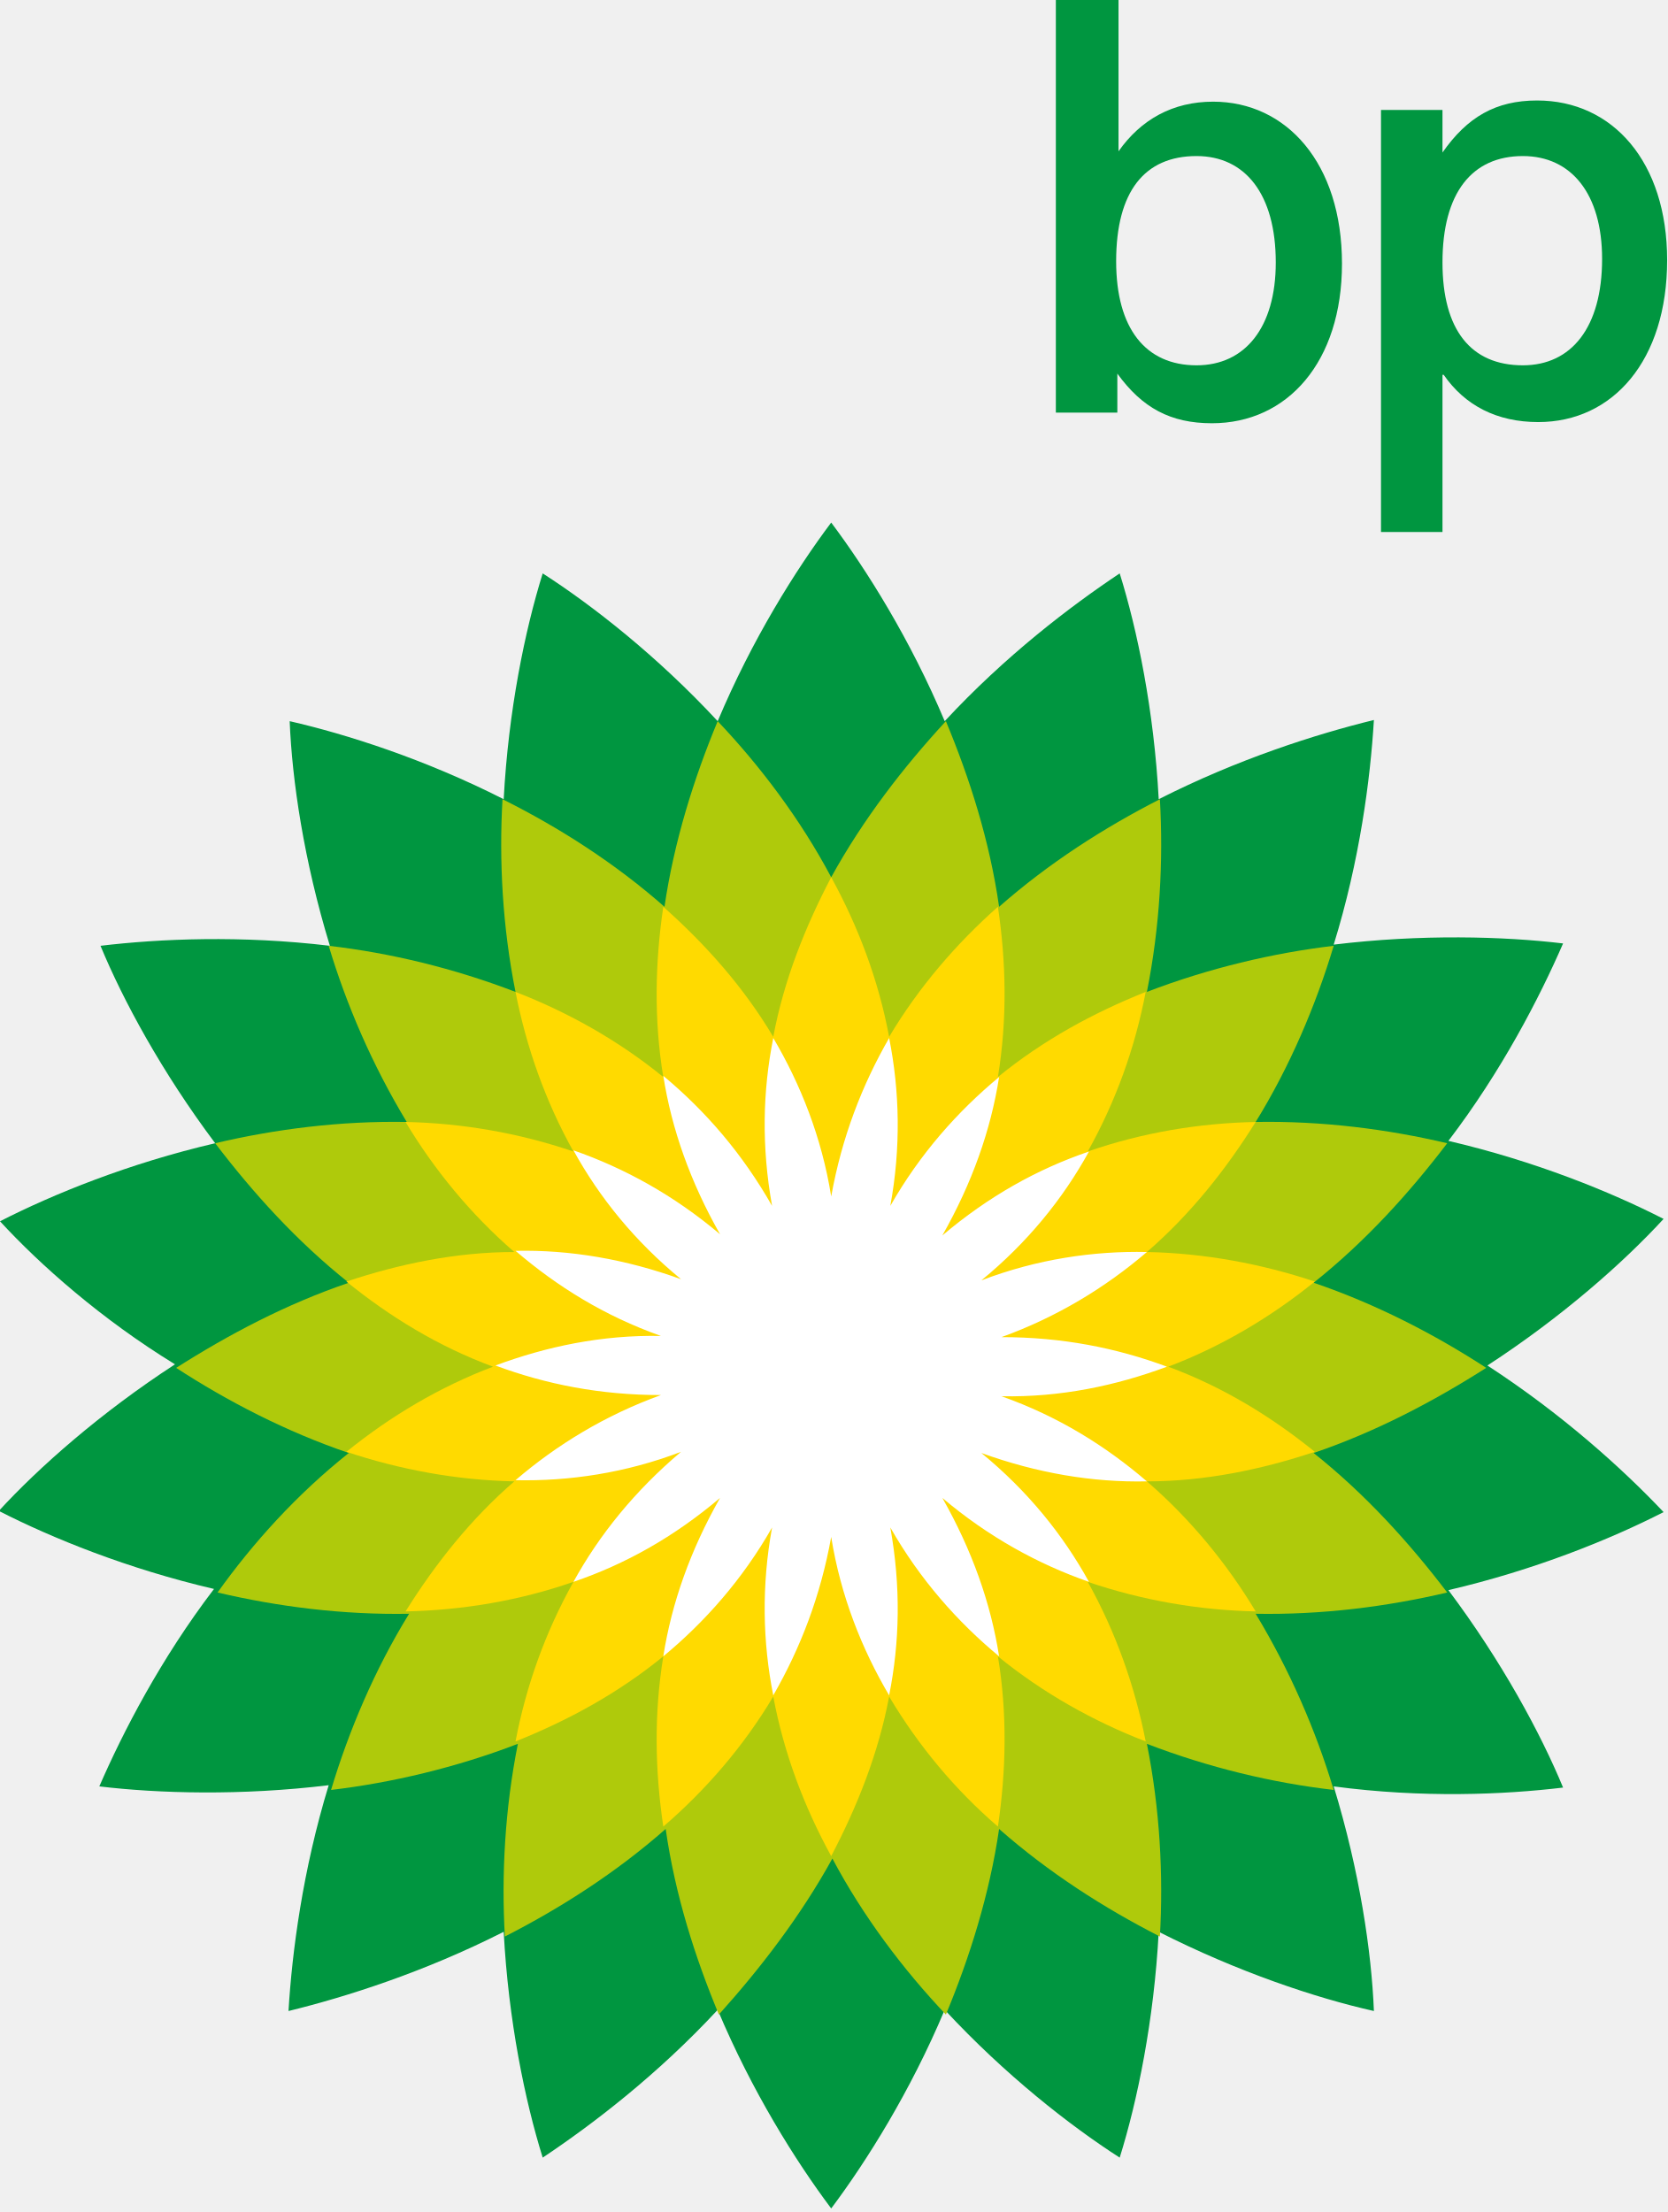
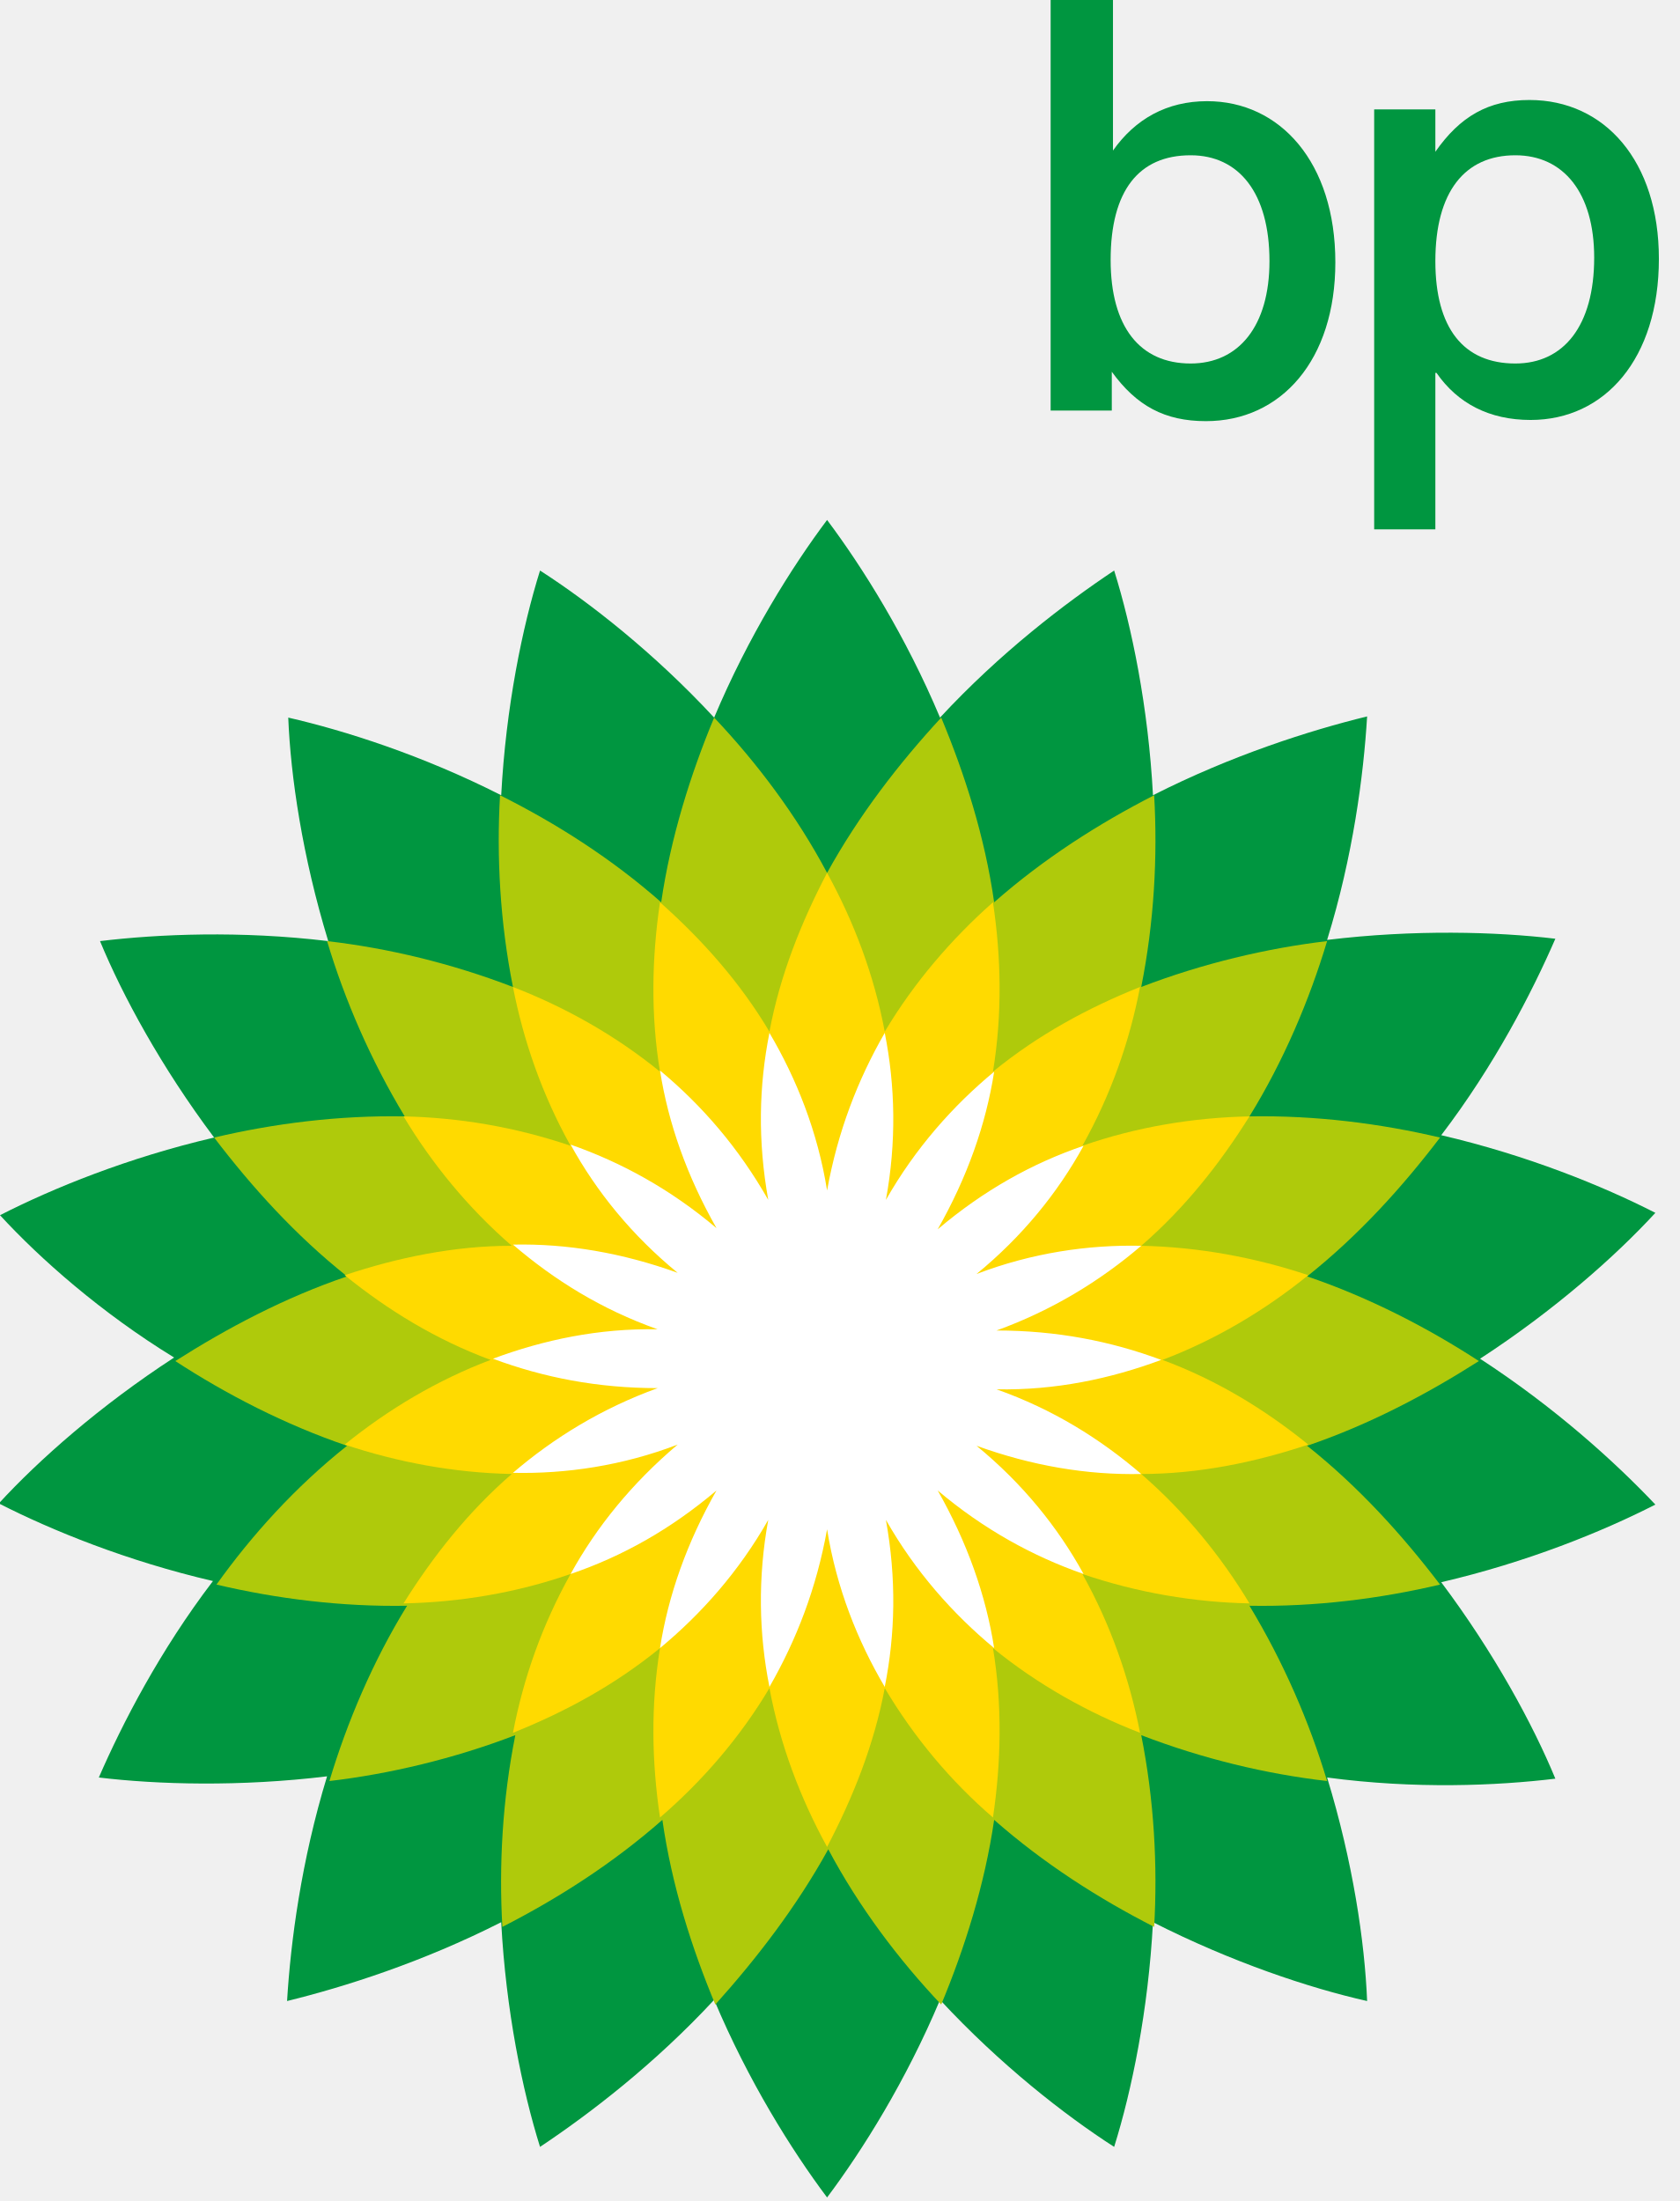
- <svg xmlns="http://www.w3.org/2000/svg" version="1.1" id="Layer_1" x="0px" y="0px" viewBox="0 0 141 187.1" style="enable-background:new 0 0 141 187.1;" xml:space="preserve">
-   <style type="text/css">
- 	.st0{fill-rule:evenodd;clip-rule:evenodd;fill:#009640;}
- 	.st1{fill-rule:evenodd;clip-rule:evenodd;fill:#AFCA0B;}
- 	.st2{fill-rule:evenodd;clip-rule:evenodd;fill:#FFDA00;}
- 	.st3{fill-rule:evenodd;clip-rule:evenodd;fill:#FFFFFF;}
- </style>
-   <g>
-     <path class="st0" d="M70.3,115.7L70.3,115.7L70.3,115.7C70.3,115.7,70.3,115.7,70.3,115.7L70.3,115.7L70.3,115.7L70.3,115.7   L70.3,115.7L70.3,115.7C70.3,115.7,70.3,115.7,70.3,115.7C70.3,115.7,70.3,115.7,70.3,115.7L70.3,115.7   C70.3,115.7,70.3,115.7,70.3,115.7L70.3,115.7L70.3,115.7L70.3,115.7L70.3,115.7L70.3,115.7L70.3,115.7L70.3,115.7L70.3,115.7   L70.3,115.7L70.3,115.7C70.3,115.7,70.3,115.7,70.3,115.7C70.3,115.7,70.3,115.7,70.3,115.7L70.3,115.7   C70.3,115.7,70.3,115.7,70.3,115.7C70.3,115.7,70.3,115.7,70.3,115.7L70.3,115.7L70.3,115.7L70.3,115.7L70.3,115.7L70.3,115.7   L70.3,115.7L70.3,115.7L70.3,115.7L70.3,115.7L70.3,115.7C70.3,115.7,70.3,115.7,70.3,115.7C70.3,115.7,70.3,115.7,70.3,115.7   L70.3,115.7C70.3,115.7,70.3,115.7,70.3,115.7C70.3,115.7,70.3,115.7,70.3,115.7L70.3,115.7L70.3,115.7L70.3,115.7L70.3,115.7   L70.3,115.7L70.3,115.7L70.3,115.7C70.3,115.7,70.3,115.7,70.3,115.7C70.3,115.7,70.3,115.7,70.3,115.7L70.3,115.7L70.3,115.7z    M42.6,67.6c0.4-7.5,1.8-14.3,3.3-19.1c4.2,2.7,9.7,7,14.8,12.5c2.9-6.9,6.6-12.8,9.6-16.8c3,4,6.7,9.9,9.6,16.8   c5.1-5.5,10.6-9.7,14.8-12.5c1.5,4.8,2.9,11.6,3.3,19.1c6.7-3.4,13.3-5.5,18.2-6.7c-0.3,5-1.2,11.9-3.4,19   c7.4-0.9,14.4-0.7,19.4-0.1c-2,4.6-5.2,10.8-9.7,16.7c7.3,1.7,13.7,4.3,18.2,6.6c-3.4,3.7-8.6,8.3-14.9,12.4   c6.3,4.1,11.4,8.7,14.9,12.4c-4.5,2.3-10.9,4.9-18.2,6.6c4.5,6,7.8,12.1,9.7,16.7c-5,0.6-11.9,0.9-19.4-0.1c2.2,7.2,3.2,14,3.4,19   c-4.9-1.1-11.5-3.3-18.2-6.7c-0.4,7.5-1.8,14.3-3.3,19.1c-4.2-2.7-9.7-7-14.8-12.5c-2.9,6.9-6.6,12.8-9.6,16.8   c-3-4-6.7-9.9-9.6-16.8c-5.1,5.5-10.6,9.7-14.8,12.5c-1.5-4.8-2.9-11.6-3.3-19.1c-6.7,3.4-13.3,5.5-18.2,6.7   c0.3-5,1.2-11.9,3.4-19.1c-7.4,0.9-14.4,0.7-19.4,0.1c2-4.6,5.2-10.8,9.7-16.7c-7.3-1.7-13.7-4.3-18.2-6.6   c3.4-3.7,8.6-8.3,14.9-12.4C8.6,111.6,3.4,107,0,103.3c4.5-2.3,10.9-4.9,18.2-6.6c-4.5-6-7.8-12.1-9.7-16.7c5-0.6,11.9-0.9,19.4,0   c-2.2-7.2-3.2-14-3.4-19C29.3,62.1,35.9,64.2,42.6,67.6L42.6,67.6z M70.3,115.7C70.3,115.7,70.3,115.7,70.3,115.7L70.3,115.7   L70.3,115.7z" />
-     <path class="st1" d="M70.3,115.7C70.3,115.7,70.3,115.7,70.3,115.7L70.3,115.7C70.3,115.7,70.3,115.7,70.3,115.7   C70.3,115.7,70.3,115.7,70.3,115.7C70.3,115.7,70.3,115.7,70.3,115.7C70.3,115.7,70.3,115.7,70.3,115.7   C70.3,115.7,70.3,115.7,70.3,115.7L70.3,115.7C70.3,115.7,70.3,115.7,70.3,115.7L70.3,115.7C70.3,115.7,70.3,115.7,70.3,115.7   C70.3,115.7,70.3,115.7,70.3,115.7C70.3,115.7,70.3,115.7,70.3,115.7C70.3,115.7,70.3,115.7,70.3,115.7   C70.3,115.7,70.3,115.7,70.3,115.7L70.3,115.7C70.3,115.7,70.3,115.7,70.3,115.7C70.3,115.7,70.3,115.7,70.3,115.7   C70.3,115.7,70.3,115.7,70.3,115.7L70.3,115.7C70.3,115.7,70.3,115.7,70.3,115.7C70.3,115.7,70.3,115.7,70.3,115.7   C70.3,115.7,70.3,115.7,70.3,115.7C70.3,115.7,70.3,115.7,70.3,115.7C70.3,115.7,70.3,115.7,70.3,115.7L70.3,115.7   C70.3,115.7,70.3,115.7,70.3,115.7L70.3,115.7C70.3,115.7,70.3,115.7,70.3,115.7C70.3,115.7,70.3,115.7,70.3,115.7   C70.3,115.7,70.3,115.7,70.3,115.7C70.3,115.7,70.3,115.7,70.3,115.7C70.3,115.7,70.3,115.7,70.3,115.7L70.3,115.7   C70.3,115.7,70.3,115.7,70.3,115.7C70.3,115.7,70.3,115.7,70.3,115.7L70.3,115.7z M29.5,122.9c-5.3-1.8-10.3-4.4-14.6-7.2   c4.4-2.8,9.3-5.4,14.6-7.2c-4.4-3.5-8.1-7.6-11.3-11.8c5.1-1.2,10.6-1.9,16.2-1.8c-2.9-4.8-5.1-9.9-6.6-14.9   c5.2,0.6,10.6,1.9,15.8,3.9c-1.1-5.5-1.4-11.1-1.1-16.3C47.3,70,52,73,56.2,76.7c0.8-5.5,2.5-10.9,4.5-15.7c3.6,3.8,7,8.3,9.6,13.2   C73,69.3,76.4,64.9,80,61c2,4.8,3.7,10.1,4.5,15.7c4.2-3.7,8.9-6.7,13.6-9.1c0.3,5.2,0,10.8-1.1,16.3c5.2-2,10.7-3.3,15.8-3.9   c-1.5,5-3.7,10.2-6.6,14.9c5.6-0.1,11.1,0.6,16.2,1.8c-3.2,4.2-6.9,8.3-11.3,11.8c5.3,1.8,10.3,4.4,14.6,7.2   c-4.4,2.8-9.3,5.4-14.6,7.2c4.4,3.5,8.1,7.6,11.3,11.8c-5.1,1.2-10.6,1.9-16.2,1.8c2.9,4.8,5.1,9.9,6.6,14.9   c-5.2-0.6-10.6-1.9-15.8-3.9c1.1,5.5,1.4,11.1,1.1,16.3c-4.7-2.4-9.4-5.4-13.6-9.1c-0.8,5.5-2.5,10.9-4.5,15.7   c-3.6-3.8-7-8.3-9.6-13.2c-2.7,4.9-6.1,9.3-9.6,13.2c-2-4.8-3.7-10.1-4.5-15.7c-4.2,3.7-8.9,6.7-13.6,9.1c-0.3-5.2,0-10.8,1.1-16.3   c-5.2,2-10.7,3.3-15.8,3.9c1.5-5,3.7-10.2,6.6-14.9c-5.6,0.1-11.1-0.6-16.2-1.8C21.4,130.5,25.1,126.4,29.5,122.9L29.5,122.9z" />
-     <path class="st2" d="M70.3,115.7C70.3,115.7,70.3,115.7,70.3,115.7C70.3,115.7,70.3,115.7,70.3,115.7L70.3,115.7L70.3,115.7z    M70.3,115.7C70.3,115.7,70.3,115.7,70.3,115.7C70.3,115.7,70.3,115.7,70.3,115.7C70.3,115.7,70.3,115.7,70.3,115.7   C70.3,115.7,70.3,115.7,70.3,115.7C70.3,115.7,70.3,115.7,70.3,115.7C70.3,115.7,70.3,115.7,70.3,115.7   C70.3,115.7,70.3,115.7,70.3,115.7C70.3,115.7,70.3,115.7,70.3,115.7C70.3,115.7,70.3,115.7,70.3,115.7   C70.3,115.7,70.3,115.7,70.3,115.7L70.3,115.7L70.3,115.7z M70.3,115.7C70.3,115.7,70.3,115.7,70.3,115.7   C70.3,115.7,70.3,115.7,70.3,115.7C70.3,115.7,70.3,115.7,70.3,115.7C70.3,115.7,70.3,115.7,70.3,115.7   C70.3,115.7,70.3,115.7,70.3,115.7C70.3,115.7,70.3,115.7,70.3,115.7C70.3,115.7,70.3,115.7,70.3,115.7   C70.3,115.7,70.3,115.7,70.3,115.7C70.3,115.7,70.3,115.7,70.3,115.7C70.3,115.7,70.3,115.7,70.3,115.7   C70.3,115.7,70.3,115.7,70.3,115.7C70.3,115.7,70.3,115.7,70.3,115.7C70.3,115.7,70.3,115.7,70.3,115.7   C70.3,115.7,70.3,115.7,70.3,115.7C70.3,115.7,70.3,115.7,70.3,115.7C70.3,115.7,70.3,115.7,70.3,115.7   C70.3,115.7,70.3,115.7,70.3,115.7C70.3,115.7,70.3,115.7,70.3,115.7L70.3,115.7L70.3,115.7z M70.3,115.7L70.3,115.7   C70.3,115.7,70.3,115.7,70.3,115.7L70.3,115.7z M65.4,87.7c0.9-4.8,2.7-9.3,4.9-13.5c2.3,4.2,4,8.7,4.9,13.5   c2.5-4.2,5.7-7.9,9.2-11c0.7,4.7,0.8,9.5,0,14.4c3.8-3.1,8-5.4,12.5-7.2c-0.9,4.7-2.5,9.2-4.9,13.5c4.6-1.6,9.4-2.4,14.2-2.5   c-2.5,4-5.5,7.8-9.2,11c4.9,0.1,9.7,1,14.2,2.5c-3.7,3-7.9,5.5-12.4,7.2c4.6,1.7,8.7,4.2,12.4,7.2c-4.5,1.5-9.3,2.5-14.2,2.5   c3.7,3.2,6.8,7,9.2,11c-4.7-0.1-9.5-0.9-14.2-2.5c2.4,4.3,4,8.9,4.9,13.5c-4.4-1.7-8.7-4.1-12.5-7.2c0.8,4.8,0.7,9.7,0,14.4   c-3.6-3.1-6.7-6.8-9.2-11c-0.9,4.8-2.7,9.3-4.9,13.5c-2.3-4.2-4-8.7-4.9-13.5c-2.5,4.2-5.7,7.9-9.3,11c-0.7-4.7-0.8-9.5,0-14.4   c-3.8,3.1-8,5.4-12.5,7.2c0.9-4.7,2.5-9.2,4.9-13.5c-4.6,1.6-9.4,2.4-14.2,2.5c2.5-4,5.5-7.8,9.2-11c-4.9-0.1-9.7-1-14.2-2.5   c3.7-3,7.9-5.5,12.4-7.2c-4.6-1.7-8.7-4.2-12.4-7.2c4.5-1.5,9.3-2.5,14.2-2.5c-3.7-3.2-6.8-7-9.2-11c4.7,0.1,9.5,0.9,14.2,2.5   c-2.4-4.3-4-8.9-4.9-13.5c4.4,1.7,8.7,4.1,12.5,7.2c-0.8-4.8-0.7-9.7,0-14.4C59.7,79.9,62.9,83.5,65.4,87.7L65.4,87.7z M70.3,115.7   L70.3,115.7L70.3,115.7z" />
-     <path class="st3" d="M65.3,102c-0.9-5-0.8-9.7,0.1-14.2c2.3,3.9,4.1,8.4,4.9,13.4c0.9-5,2.6-9.4,4.9-13.4c0.9,4.5,1,9.3,0.1,14.2   c2.5-4.4,5.7-8,9.2-10.9c-0.7,4.5-2.3,9-4.8,13.4c3.9-3.3,8-5.6,12.4-7.1c-2.2,4-5.2,7.7-9.1,10.9c4.7-1.8,9.5-2.5,14-2.4   c-3.5,3-7.6,5.5-12.3,7.2c5.1,0,9.7,0.9,14,2.5c-4.3,1.6-9,2.6-14,2.5c4.8,1.7,8.8,4.2,12.3,7.2c-4.6,0.1-9.3-0.7-14-2.4   c3.9,3.2,6.9,6.9,9.1,10.9c-4.3-1.5-8.5-3.8-12.4-7.1c2.5,4.4,4.1,8.9,4.8,13.4c-3.5-2.9-6.7-6.5-9.2-10.9c0.9,5,0.8,9.7-0.1,14.2   c-2.3-3.9-4.1-8.4-4.9-13.4c-0.9,5-2.6,9.4-4.9,13.4c-0.9-4.5-1-9.3-0.1-14.2c-2.5,4.4-5.7,8-9.2,10.9c0.7-4.5,2.3-9,4.8-13.4   c-3.9,3.3-8,5.6-12.4,7.1c2.2-4,5.2-7.7,9.1-11c-4.7,1.8-9.5,2.5-14,2.4c3.5-3,7.6-5.5,12.3-7.2c-5.1,0-9.7-0.9-14-2.5   c4.3-1.6,9-2.6,14-2.5c-4.8-1.7-8.8-4.2-12.3-7.2c4.6-0.1,9.3,0.7,14,2.4c-3.9-3.2-6.9-6.9-9.1-10.9c4.3,1.5,8.5,3.8,12.4,7.1   c-2.5-4.4-4.1-8.9-4.8-13.4C59.7,94,62.8,97.6,65.3,102L65.3,102z" />
-     <path class="st0" d="M89.3,0v34.9h5.2v-3.3c2.1,2.9,4.5,4.2,8,4.2c6.4,0,11-5.2,11-13.5c0-8.5-4.7-13.7-10.9-13.7   c-3.4,0-6.1,1.5-8,4.2V0H89.3L89.3,0z M101.2,13.2c4.1,0,6.7,3.2,6.7,9c0,5.5-2.6,8.7-6.7,8.7c-4.3,0-6.8-3.1-6.8-8.8   C94.4,16.2,96.8,13.2,101.2,13.2L101.2,13.2z" />
-     <path class="st0" d="M128.8,13.2c4.1,0,6.7,3.2,6.7,8.7c0,5.8-2.6,9-6.7,9c-4.4,0-6.8-3-6.8-8.7C122,16.3,124.5,13.2,128.8,13.2   L128.8,13.2z M122.1,31.7c1.8,2.6,4.5,4,8,4c6.3,0,10.9-5.2,10.9-13.7c0-8.3-4.6-13.5-11-13.5c-3.5,0-5.9,1.4-8,4.4V9.3h-5.2v35.7   h5.2V31.7L122.1,31.7z" />
+ <svg xmlns="http://www.w3.org/2000/svg" width="74" height="97" viewBox="0 0 74 97" fill="none">
+   <g clip-path="url(#clip0_17_2028)">
+     <path fill-rule="evenodd" clip-rule="evenodd" d="M22.086 35.047C22.293 31.158 23.019 27.633 23.797 25.144C25.974 26.544 28.825 28.773 31.469 31.625C32.973 28.048 34.891 24.989 36.446 22.915C38.002 24.989 39.92 28.048 41.423 31.625C44.067 28.773 46.919 26.596 49.096 25.144C49.874 27.633 50.6 31.158 50.807 35.047C54.281 33.284 57.702 32.195 60.243 31.573C60.087 34.165 59.621 37.742 58.48 41.423C62.316 40.957 65.946 41.06 68.538 41.371C67.501 43.756 65.842 46.971 63.509 50.029C67.293 50.911 70.612 52.259 72.945 53.451C71.182 55.369 68.486 57.754 65.22 59.88C68.486 62.005 71.13 64.39 72.945 66.308C70.612 67.501 67.293 68.849 63.509 69.73C65.842 72.841 67.553 76.003 68.538 78.388C65.946 78.699 62.368 78.855 58.48 78.336C59.621 82.069 60.139 85.594 60.243 88.187C57.702 87.616 54.281 86.476 50.807 84.713C50.6 88.601 49.874 92.127 49.096 94.615C46.919 93.215 44.067 90.986 41.423 88.135C39.92 91.712 38.002 94.771 36.446 96.844C34.891 94.771 32.973 91.712 31.469 88.135C28.825 90.986 25.974 93.164 23.797 94.615C23.019 92.127 22.293 88.601 22.086 84.713C18.612 86.476 15.19 87.564 12.65 88.187C12.806 85.594 13.272 82.017 14.413 78.284C10.576 78.751 6.947 78.647 4.355 78.336C5.392 75.951 7.051 72.737 9.384 69.678C5.599 68.797 2.281 67.449 -0.052 66.257C1.711 64.338 4.407 61.953 7.673 59.828C4.459 57.858 1.763 55.473 8.61235e-05 53.555C2.333 52.362 5.651 51.014 9.436 50.133C7.103 47.023 5.392 43.86 4.407 41.475C6.999 41.164 10.576 41.009 14.464 41.475C13.324 37.742 12.806 34.217 12.702 31.625C15.19 32.195 18.612 33.284 22.086 35.047Z" fill="#009640" />
+     <path fill-rule="evenodd" clip-rule="evenodd" d="M15.294 63.716C12.546 62.783 9.954 61.435 7.725 59.983C10.006 58.532 12.546 57.184 15.294 56.251C13.013 54.436 11.095 52.31 9.436 50.133C12.08 49.511 14.931 49.148 17.834 49.2C16.331 46.711 15.19 44.067 14.413 41.475C17.109 41.786 19.908 42.46 22.604 43.497C22.034 40.646 21.878 37.742 22.034 35.047C24.522 36.291 26.959 37.846 29.136 39.764C29.551 36.913 30.433 34.113 31.469 31.625C33.336 33.595 35.098 35.928 36.446 38.468C37.846 35.928 39.609 33.647 41.475 31.625C42.512 34.113 43.394 36.861 43.808 39.764C45.986 37.846 48.422 36.291 50.859 35.047C51.014 37.742 50.859 40.646 50.289 43.497C52.985 42.46 55.836 41.786 58.48 41.475C57.702 44.067 56.562 46.763 55.058 49.2C57.962 49.148 60.813 49.511 63.457 50.133C61.798 52.31 59.88 54.436 57.599 56.251C60.346 57.184 62.939 58.532 65.168 59.983C62.887 61.435 60.346 62.783 57.599 63.716C59.88 65.531 61.798 67.656 63.457 69.834C60.813 70.456 57.962 70.819 55.058 70.767C56.562 73.255 57.702 75.9 58.48 78.492C55.784 78.181 52.985 77.507 50.289 76.47C50.859 79.321 51.014 82.225 50.859 84.92C48.422 83.676 45.986 82.121 43.808 80.203C43.394 83.054 42.512 85.854 41.475 88.342C39.609 86.372 37.846 84.039 36.498 81.499C35.098 84.039 33.336 86.32 31.521 88.342C30.484 85.854 29.603 83.106 29.188 80.203C27.011 82.121 24.574 83.676 22.137 84.92C21.982 82.225 22.137 79.321 22.708 76.47C20.012 77.507 17.16 78.181 14.516 78.492C15.294 75.9 16.435 73.204 17.938 70.767C15.035 70.819 12.183 70.456 9.539 69.834C11.095 67.656 13.013 65.531 15.294 63.716Z" fill="#AFCA0B" />
+     <path fill-rule="evenodd" clip-rule="evenodd" d="M33.906 45.467C34.372 42.979 35.306 40.646 36.446 38.468C37.639 40.646 38.52 42.979 38.987 45.467C40.283 43.29 41.942 41.371 43.756 39.764C44.119 42.201 44.171 44.69 43.756 47.23C45.726 45.623 47.904 44.43 50.237 43.497C49.77 45.934 48.941 48.267 47.696 50.496C50.081 49.666 52.57 49.252 55.058 49.2C53.762 51.274 52.207 53.244 50.288 54.903C52.829 54.955 55.317 55.421 57.65 56.199C55.732 57.754 53.555 59.05 51.222 59.932C53.606 60.813 55.732 62.109 57.65 63.664C55.317 64.442 52.829 64.96 50.288 64.96C52.207 66.62 53.814 68.59 55.058 70.663C52.621 70.612 50.133 70.197 47.696 69.367C48.941 71.597 49.77 73.981 50.237 76.366C47.956 75.485 45.726 74.24 43.756 72.633C44.171 75.122 44.119 77.662 43.756 80.099C41.89 78.492 40.283 76.573 38.987 74.396C38.52 76.885 37.587 79.218 36.446 81.395C35.254 79.218 34.372 76.885 33.906 74.396C32.61 76.573 30.951 78.492 29.084 80.099C28.721 77.662 28.67 75.174 29.084 72.633C27.114 74.24 24.937 75.433 22.604 76.366C23.07 73.93 23.9 71.597 25.144 69.367C22.759 70.197 20.271 70.612 17.782 70.663C19.078 68.59 20.634 66.62 22.552 64.96C20.012 64.909 17.523 64.442 15.19 63.664C17.108 62.109 19.286 60.813 21.619 59.932C19.234 59.05 17.108 57.754 15.19 56.199C17.523 55.421 20.012 54.903 22.552 54.903C20.634 53.244 19.027 51.274 17.782 49.2C20.219 49.252 22.708 49.666 25.144 50.496C23.9 48.267 23.07 45.882 22.604 43.497C24.885 44.378 27.114 45.623 29.084 47.23C28.67 44.741 28.721 42.201 29.084 39.764C30.951 41.423 32.61 43.29 33.906 45.467Z" fill="#FFDA00" />
+     <path fill-rule="evenodd" clip-rule="evenodd" d="M33.854 52.881C33.388 50.289 33.439 47.852 33.906 45.519C35.098 47.541 36.032 49.874 36.446 52.466C36.913 49.874 37.794 47.593 38.987 45.519C39.453 47.852 39.505 50.34 39.038 52.881C40.335 50.6 41.994 48.733 43.808 47.23C43.445 49.563 42.616 51.896 41.32 54.177C43.342 52.466 45.467 51.274 47.748 50.496C46.608 52.57 45.052 54.488 43.031 56.147C45.467 55.214 47.956 54.851 50.289 54.903C48.474 56.458 46.349 57.754 43.912 58.636C46.556 58.636 48.941 59.102 51.17 59.932C48.941 60.761 46.504 61.279 43.912 61.228C46.4 62.109 48.474 63.405 50.289 64.96C47.904 65.012 45.467 64.598 43.031 63.716C45.052 65.375 46.608 67.293 47.748 69.367C45.519 68.59 43.342 67.397 41.32 65.686C42.616 67.967 43.445 70.3 43.808 72.633C41.994 71.13 40.335 69.263 39.038 66.982C39.505 69.575 39.453 72.011 38.987 74.344C37.794 72.322 36.861 69.989 36.446 67.397C35.98 69.989 35.098 72.27 33.906 74.344C33.439 72.011 33.388 69.523 33.854 66.982C32.558 69.263 30.899 71.13 29.084 72.633C29.447 70.3 30.277 67.967 31.573 65.686C29.551 67.397 27.425 68.59 25.144 69.367C26.285 67.293 27.84 65.375 29.862 63.664C27.425 64.598 24.937 64.96 22.604 64.909C24.419 63.353 26.544 62.057 28.981 61.176C26.337 61.176 23.952 60.709 21.723 59.88C23.952 59.05 26.389 58.532 28.981 58.584C26.492 57.702 24.419 56.406 22.604 54.851C24.989 54.799 27.425 55.214 29.862 56.095C27.84 54.436 26.285 52.518 25.144 50.444C27.374 51.222 29.551 52.414 31.573 54.125C30.277 51.844 29.447 49.511 29.084 47.178C30.951 48.733 32.558 50.6 33.854 52.881Z" fill="white" />
+     <path fill-rule="evenodd" clip-rule="evenodd" d="M46.297 0V18.093H48.992V16.383C50.081 17.886 51.325 18.56 53.14 18.56C56.458 18.56 58.843 15.864 58.843 11.561C58.843 7.154 56.406 4.459 53.192 4.459C51.429 4.459 50.029 5.236 49.044 6.636V0H46.297ZM52.466 6.843C54.592 6.843 55.94 8.502 55.94 11.509C55.94 14.361 54.592 16.02 52.466 16.02C50.237 16.02 48.941 14.413 48.941 11.457C48.941 8.399 50.185 6.843 52.466 6.843Z" fill="#009640" />
+     <path fill-rule="evenodd" clip-rule="evenodd" d="M66.775 6.843C68.901 6.843 70.249 8.502 70.249 11.354C70.249 14.361 68.901 16.02 66.775 16.02C64.494 16.02 63.25 14.464 63.25 11.509C63.25 8.451 64.546 6.843 66.775 6.843ZM63.301 16.434C64.235 17.782 65.634 18.508 67.449 18.508C70.715 18.508 73.1 15.812 73.1 11.406C73.1 7.103 70.715 4.407 67.397 4.407C65.583 4.407 64.338 5.133 63.25 6.688V4.821H60.554V23.33H63.25V16.434H63.301Z" fill="#009640" />
  </g>
+   <defs>
+     <clipPath id="clip0_17_2028">
+       <rect width="73.1" height="97" fill="white" />
+     </clipPath>
+   </defs>
</svg>
